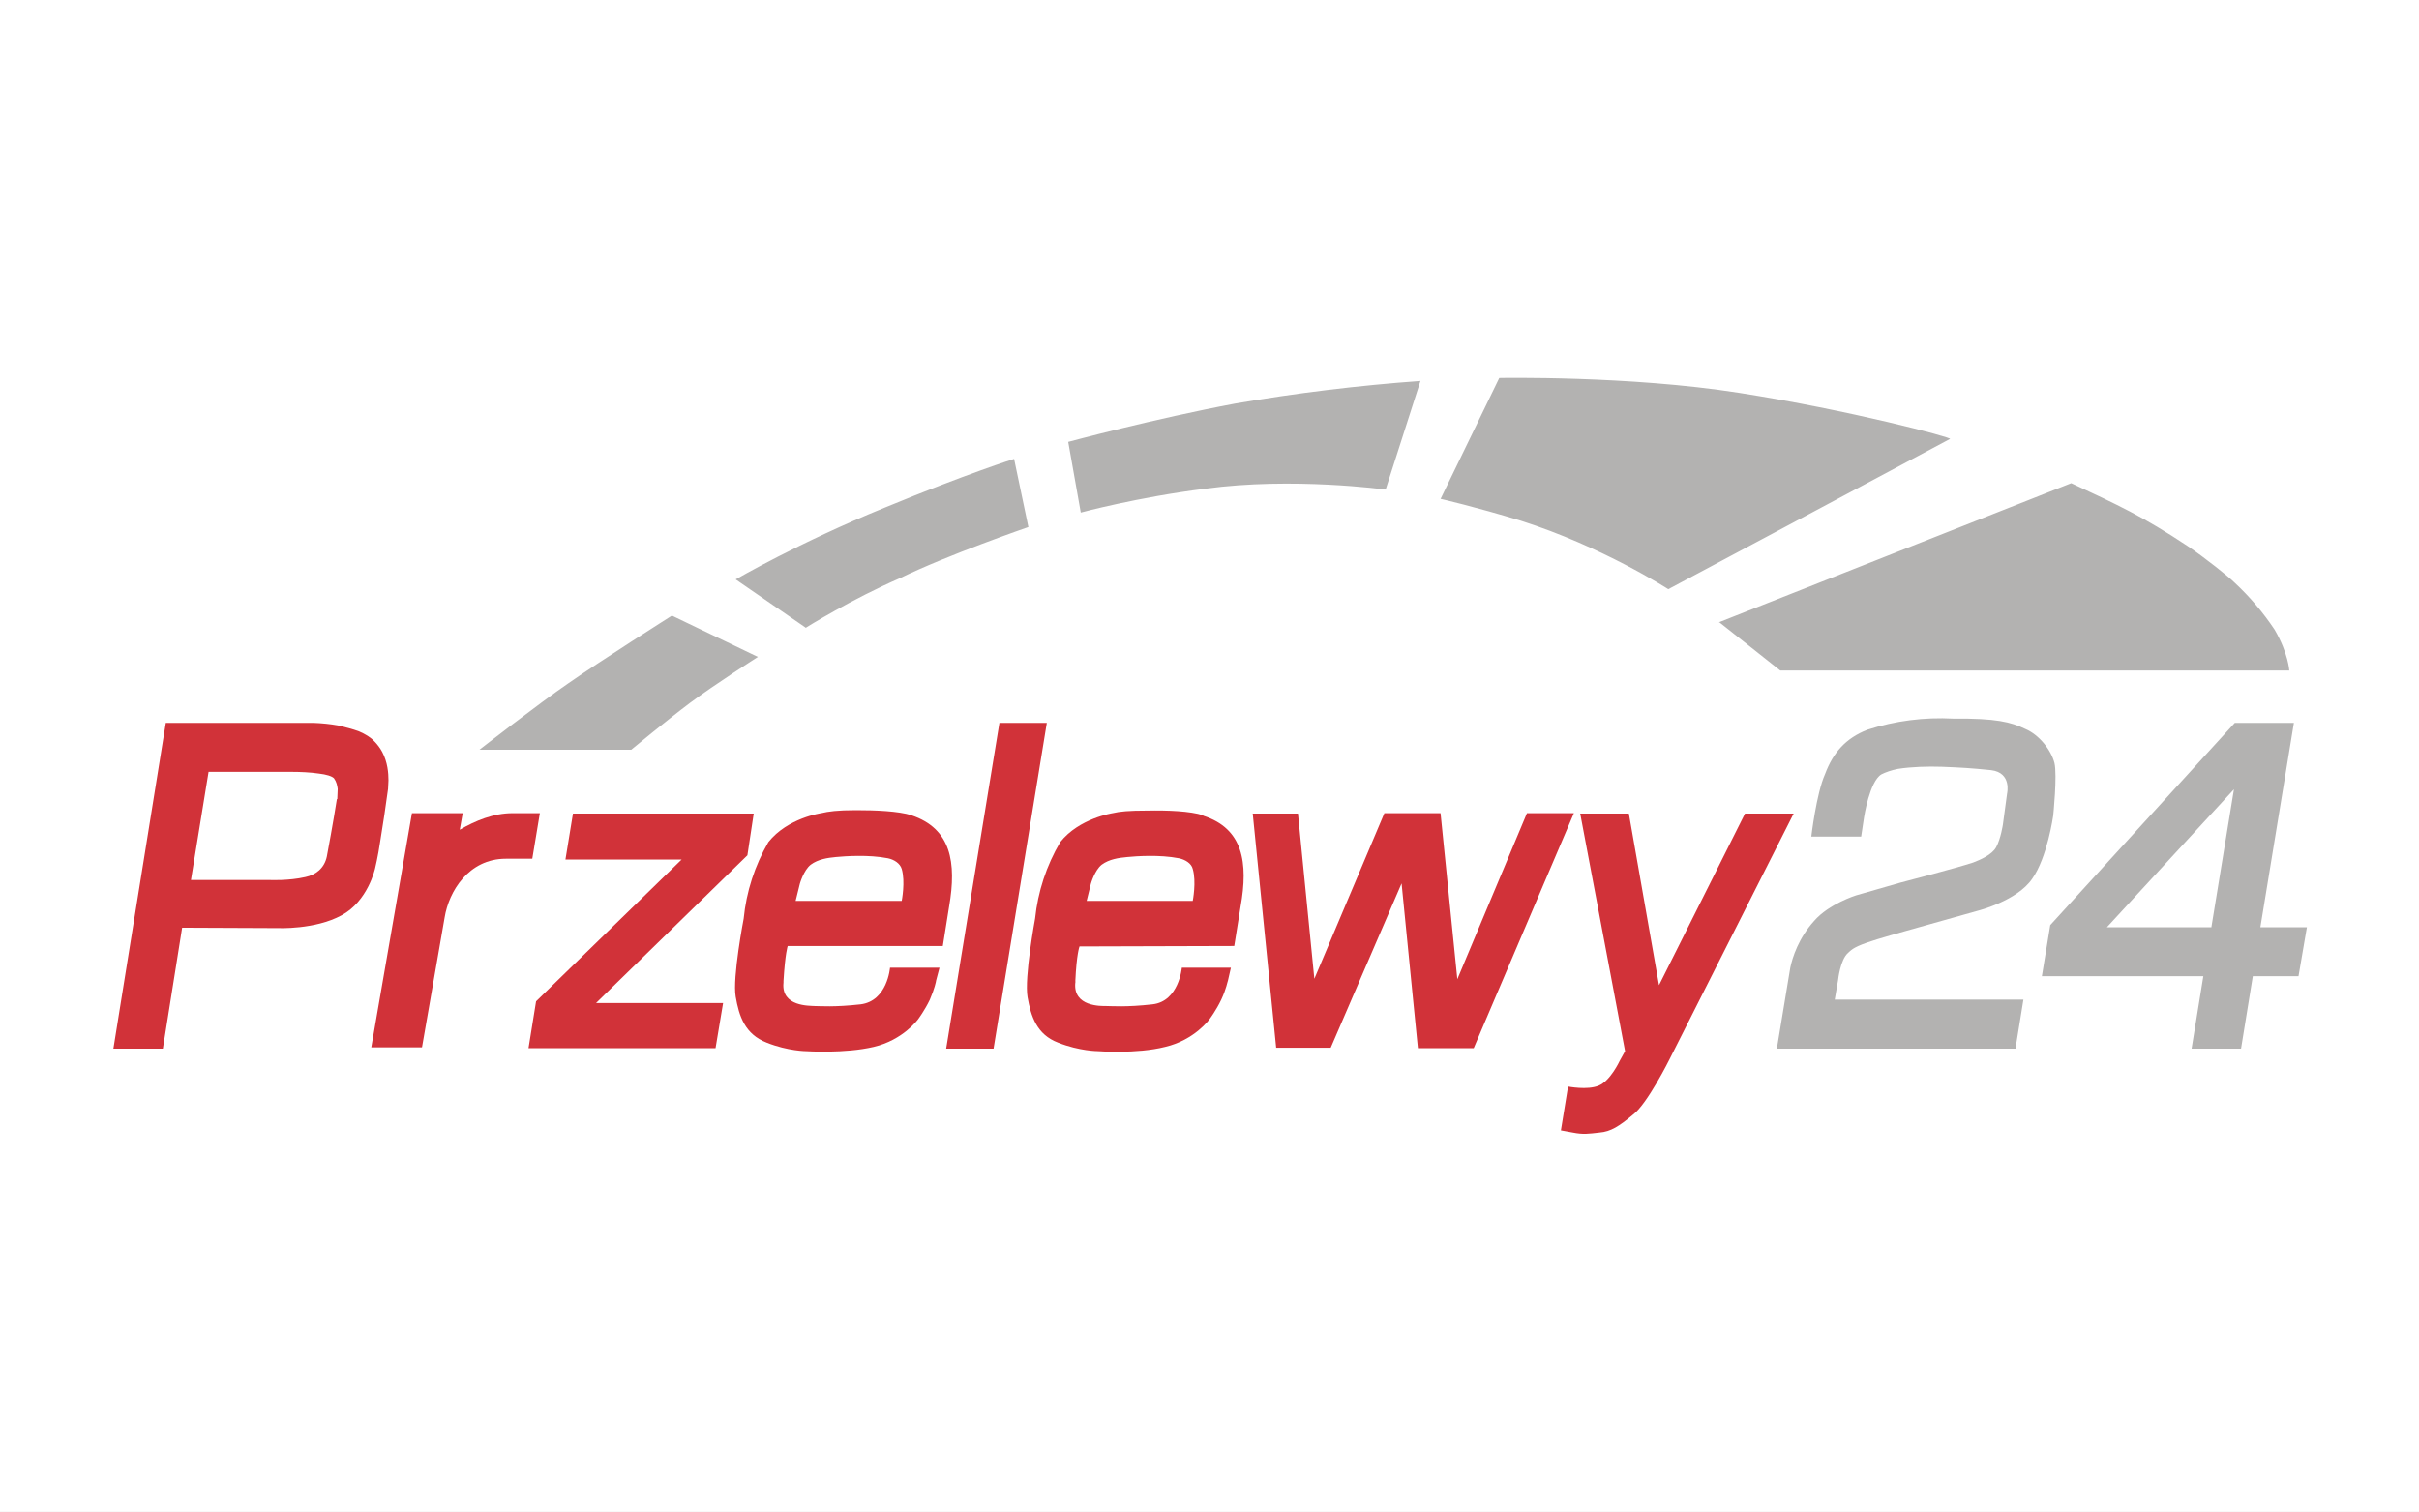
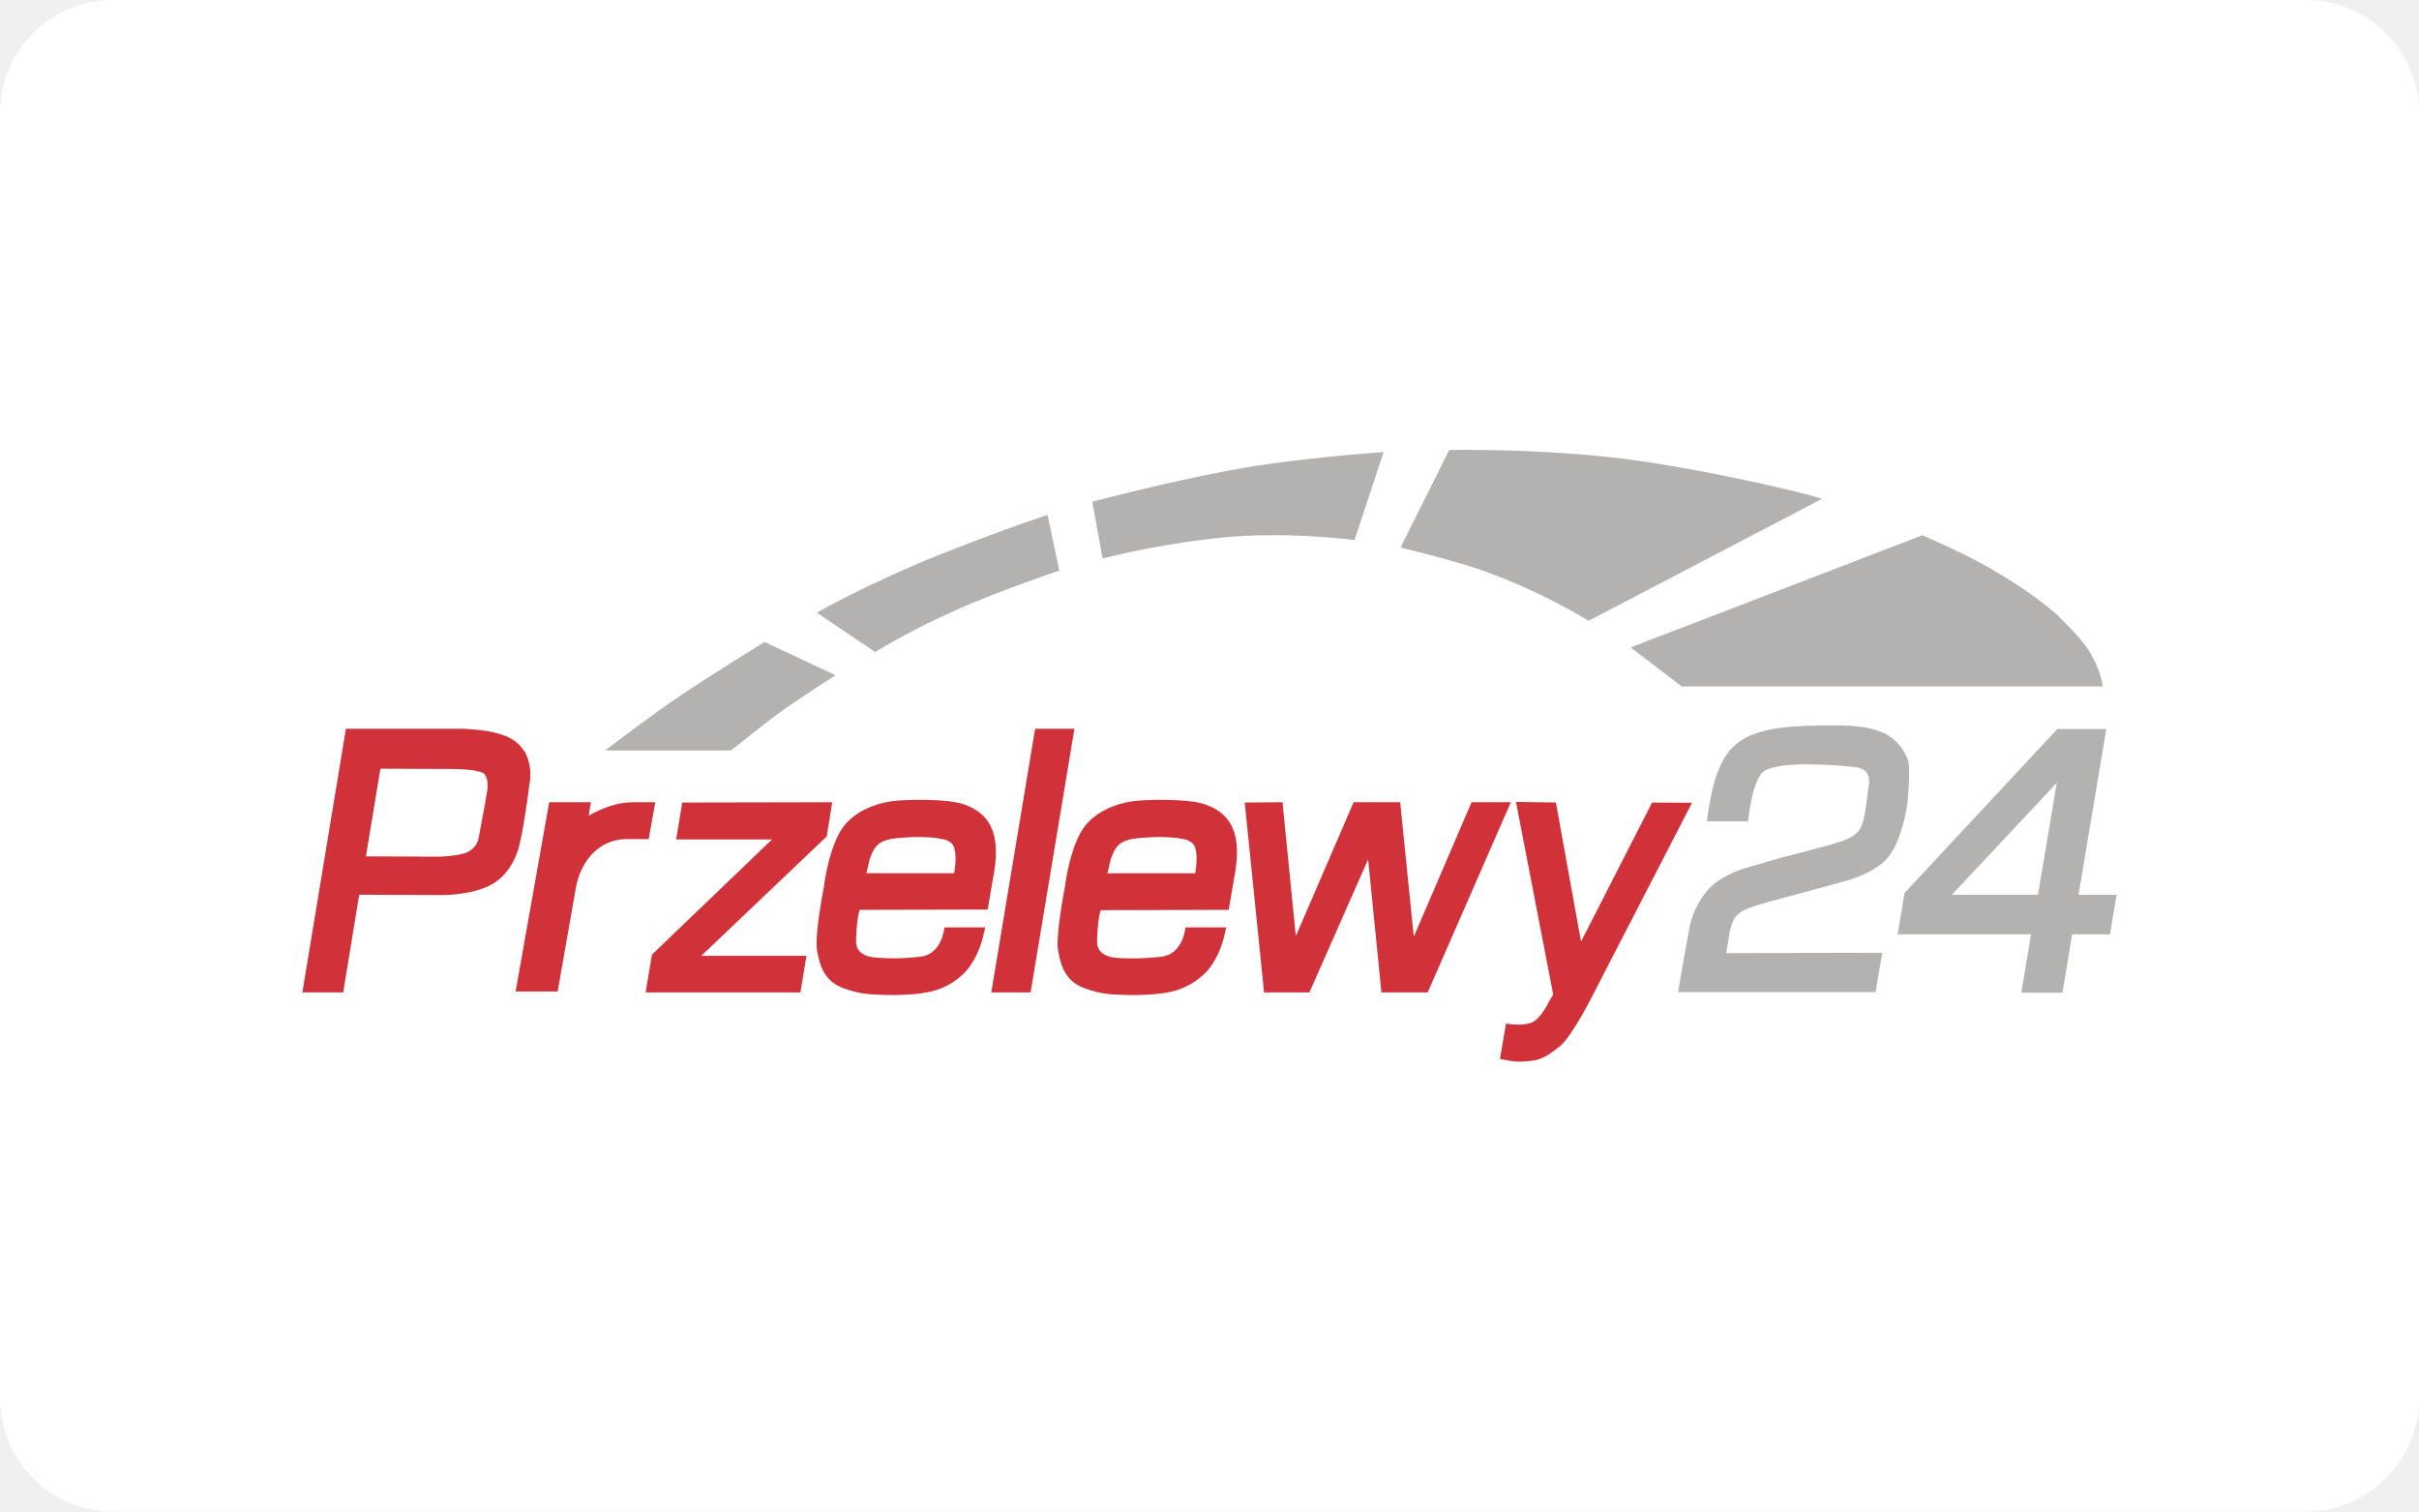
- <svg xmlns="http://www.w3.org/2000/svg" width="64" height="40" viewBox="0 0 64 40" fill="none">
-   <rect width="64" height="40" fill="white" />
-   <path d="M15.148 21.53H19.941L19.774 22.634L15.77 26.544H19.131L18.931 27.739H13.983L14.183 26.499L18.033 22.747H14.96L15.159 21.53M9.912 19.626C9.812 19.513 9.657 19.423 9.501 19.356C9.324 19.288 9.124 19.243 8.947 19.198C8.734 19.16 8.519 19.138 8.303 19.13H4.387L3 27.75H4.309L4.819 24.55L7.349 24.561C7.349 24.561 8.336 24.606 9.035 24.223C9.734 23.851 9.923 22.984 9.923 22.984C9.923 22.984 10.001 22.668 10.056 22.285C10.133 21.817 10.204 21.347 10.267 20.877L10.278 20.651C10.278 20.46 10.256 20.167 10.111 19.896C10.057 19.797 9.99 19.706 9.912 19.626ZM8.913 21.147C8.913 21.158 8.802 21.846 8.647 22.668C8.58 22.984 8.347 23.153 8.081 23.209C7.637 23.311 7.149 23.288 7.149 23.288H5.052L5.518 20.426H7.737C7.937 20.426 8.214 20.437 8.436 20.471C8.636 20.494 8.78 20.539 8.836 20.595C8.902 20.685 8.924 20.787 8.935 20.877L8.924 21.147H8.913ZM26.442 19.13H27.696L26.287 27.75H25.033L26.442 19.13ZM33.143 21.53H34.341L34.774 25.902L36.627 21.519H38.113L38.557 25.913L40.399 21.519H41.641L38.99 27.739H37.514L37.082 23.378L35.207 27.727H33.764L33.143 21.519M24.123 21.575C23.768 21.463 23.158 21.44 22.648 21.44C22.149 21.44 21.916 21.474 21.727 21.519C21.727 21.519 20.84 21.643 20.329 22.285C19.969 22.905 19.745 23.597 19.675 24.313C19.675 24.313 19.375 25.868 19.464 26.375C19.553 26.894 19.708 27.367 20.285 27.592C20.851 27.818 21.339 27.818 21.339 27.818C21.339 27.818 22.348 27.885 23.114 27.705C23.89 27.525 24.29 26.973 24.29 26.973C24.29 26.973 24.467 26.736 24.601 26.454C24.723 26.172 24.767 25.97 24.767 25.947L24.856 25.609H23.547C23.547 25.609 23.48 26.488 22.77 26.578C22.071 26.657 21.694 26.623 21.55 26.623C21.428 26.612 20.662 26.646 20.729 26.003V25.958C20.773 25.226 20.84 25.035 20.84 25.035H24.944L25.111 23.987C25.311 22.826 25.166 21.925 24.112 21.575H24.123ZM23.846 23.84H21.05L21.161 23.389C21.161 23.389 21.261 23.029 21.45 22.882C21.649 22.736 21.893 22.702 22.115 22.68C22.36 22.657 22.981 22.612 23.491 22.713C23.657 22.747 23.813 22.849 23.857 22.995C23.957 23.333 23.857 23.84 23.857 23.84H23.846ZM28.461 25.97L28.45 26.003V25.981L28.461 25.97Z" fill="#D13239" />
-   <path d="M31.834 21.575C31.49 21.463 30.88 21.44 30.358 21.451C29.859 21.451 29.626 21.474 29.438 21.519C29.438 21.519 28.55 21.654 28.051 22.285C27.686 22.904 27.459 23.596 27.385 24.313C27.385 24.313 27.097 25.868 27.186 26.387C27.274 26.894 27.43 27.378 27.995 27.592C28.561 27.817 29.049 27.817 29.049 27.817C29.049 27.817 30.07 27.896 30.824 27.705C31.601 27.525 32 26.973 32 26.973C32 26.973 32.178 26.736 32.311 26.454C32.444 26.172 32.477 25.97 32.489 25.947L32.566 25.609H31.268C31.268 25.609 31.191 26.499 30.492 26.578C29.793 26.657 29.415 26.623 29.271 26.623C29.138 26.623 28.384 26.646 28.45 26.003V25.97C28.483 25.237 28.561 25.046 28.561 25.046L32.655 25.034L32.821 23.998C33.032 22.826 32.888 21.925 31.834 21.587V21.575ZM31.557 23.84H28.75L28.861 23.389C28.861 23.389 28.961 23.029 29.149 22.882C29.349 22.736 29.593 22.702 29.826 22.68C30.059 22.657 30.68 22.612 31.191 22.713C31.357 22.747 31.523 22.849 31.557 22.995C31.657 23.333 31.557 23.84 31.557 23.84ZM43.095 21.53L43.893 26.071L46.168 21.53H47.455L44.171 28.032C44.171 28.032 43.583 29.215 43.206 29.496C42.84 29.801 42.618 29.947 42.318 29.97C42.019 30.003 41.897 30.026 41.608 29.97L41.297 29.913L41.486 28.753C41.486 28.753 41.996 28.854 42.296 28.73C42.606 28.606 42.851 28.077 42.851 28.077L42.995 27.817L41.808 21.53H43.095Z" fill="#D13239" />
-   <path d="M47.921 22.139H49.241L49.319 21.62C49.319 21.62 49.463 20.685 49.773 20.494C49.884 20.437 50.04 20.381 50.217 20.347C50.572 20.291 51.005 20.279 51.371 20.291C51.914 20.313 52.125 20.325 52.68 20.381C53.235 20.448 53.102 21.001 53.102 21.001L52.991 21.823C52.991 21.823 52.935 22.195 52.813 22.42C52.702 22.623 52.38 22.758 52.203 22.826C51.759 22.973 50.284 23.356 50.284 23.356L49.108 23.694C49.108 23.694 48.387 23.919 47.998 24.37C47.588 24.82 47.421 25.339 47.366 25.609L47.011 27.75H53.324L53.534 26.454H48.542L48.631 25.936C48.631 25.936 48.686 25.395 48.897 25.215C48.964 25.158 49.008 25.079 49.396 24.944C49.64 24.854 50.45 24.629 50.45 24.629L52.336 24.099C52.336 24.099 53.368 23.84 53.767 23.254C54.167 22.691 54.322 21.587 54.322 21.587C54.322 21.587 54.433 20.516 54.355 20.189C54.267 19.851 53.956 19.446 53.579 19.288C53.202 19.108 52.813 19.006 51.682 19.017C50.912 18.975 50.142 19.074 49.407 19.311C48.83 19.536 48.498 19.919 48.287 20.482C48.054 21.001 47.921 22.15 47.921 22.15V22.139ZM59.803 24.539L60.69 19.13H59.126L54.244 24.482L54.022 25.834H58.294L57.983 27.75H59.292L59.603 25.834H60.812L61.034 24.539H59.814H59.803ZM58.505 24.539H55.742L59.104 20.888L58.505 24.55V24.539ZM12.685 19.84H16.701C16.701 19.84 17.611 19.085 18.255 18.601C18.887 18.127 20.052 17.384 20.052 17.384L17.777 16.291C17.777 16.291 15.858 17.508 15.037 18.082C14.261 18.612 12.685 19.84 12.685 19.84ZM21.328 16.618L19.464 15.333C19.464 15.333 21.15 14.353 23.391 13.44C25.632 12.516 26.83 12.144 26.83 12.144L27.208 13.947C27.208 13.947 25.055 14.691 23.813 15.299C22.537 15.851 21.328 16.606 21.328 16.606V16.618ZM28.594 13.564L28.262 11.694C28.262 11.694 30.569 11.074 32.677 10.68C34.301 10.4 35.938 10.201 37.581 10.082L36.66 12.956C36.66 12.956 34.197 12.617 31.889 12.933C30.092 13.158 28.594 13.564 28.594 13.564ZM38.113 13.204L39.666 10.004C39.666 10.004 43.084 9.936 46.023 10.398C48.964 10.86 51.659 11.581 51.593 11.615L44.138 15.592C44.138 15.592 42.396 14.465 40.232 13.778C39.012 13.406 38.124 13.204 38.124 13.204H38.113ZM45.48 16.46L47.1 17.744H60.568C60.568 17.744 60.546 17.294 60.18 16.663C59.877 16.209 59.524 15.793 59.126 15.423C58.971 15.265 58.349 14.77 57.883 14.454C56.696 13.665 56.031 13.361 54.799 12.787L45.469 16.471L45.48 16.46Z" fill="#B3B2B1" />
-   <path d="M13.562 21.519C13.051 21.519 12.574 21.722 12.164 21.958L12.242 21.519H10.899L9.823 27.716H11.165L11.764 24.279C11.875 23.592 12.397 22.725 13.384 22.725H14.083L14.283 21.519H13.562Z" fill="#D13239" />
+ <svg xmlns="http://www.w3.org/2000/svg" width="64" height="40" fill="none" viewBox="0 0 64 40">
+   <g clip-path="url(#a)">
+     <path fill="#fff" d="M0 0h64v40H0z" />
+     <path fill="#D13239" d="m18.05 21.238 3.968-.008-.144.904-3.32 3.16h2.784l-.16.968h-4.097l.168-1 3.177-3.048h-2.537zm-4.33-1.545a1.1 1.1 0 0 0-.343-.216 3 3 0 0 0-.464-.128 6 6 0 0 0-.529-.056c-.127-.008-.207-.008-.207-.008H9.152L8 26.262h1.08l.424-2.584 2.096.008s.816.032 1.393-.272c.576-.304.736-1 .736-1s.064-.256.12-.576c.056-.344.12-.76.144-.985.016-.096.024-.16.024-.16s.016-.072.016-.184a1.3 1.3 0 0 0-.144-.608c-.056-.072-.104-.144-.168-.208m-.831 1.232c0 .016-.096.576-.224 1.24-.048.257-.24.393-.464.44-.369.08-.769.065-.769.065l-1.752-.008.384-2.32 1.584.007h.256c.168 0 .393.008.585.032.16.024.288.056.328.104a.4.4 0 0 1 .08.232c.008.104-.008.2-.008.208m14.497-1.64h1.04l-1.16 6.977h-1.04zm5.545 1.953 1-.008.352 3.544 1.529-3.544h1.232l.36 3.56 1.528-3.56h1.04l-2.2 5.032h-1.224l-.352-3.52-1.553 3.52h-1.2z" />
+     <g fill="#D13239">
+       <path d="M25.475 21.278c-.288-.096-.793-.112-1.225-.112-.416.008-.6.023-.76.055 0 0-.736.105-1.152.625s-.544 1.648-.544 1.648-.248 1.248-.176 1.664.2.8.672.984.872.176.872.176.84.064 1.473-.08c.632-.144.968-.592.968-.592s.152-.192.256-.424.136-.384.144-.408l.064-.272h-1.08s-.056.712-.64.776c-.585.064-.889.04-1.009.032-.112-.008-.736.024-.688-.496v-.032c.024-.592.096-.744.096-.744l3.385-.008.144-.84c.184-.952.064-1.672-.8-1.953m-.232 1.832h-2.32l.087-.368s.08-.288.24-.408.368-.144.56-.16.705-.056 1.129.032c.136.024.272.104.304.224.088.264 0 .68 0 .68" />
+       <path d="M22.674 24.83v.024c-.008.04 0-.024 0-.024" />
+     </g>
+     <path fill="#D13239" d="M31.852 21.278c-.288-.096-.792-.112-1.224-.112-.416.008-.6.023-.76.055 0 0-.737.105-1.153.625s-.544 1.648-.544 1.648-.248 1.248-.176 1.664.2.8.672.984.872.176.872.176.84.064 1.473-.08c.632-.152.968-.592.968-.592s.152-.192.256-.424.136-.384.144-.408l.064-.272h-1.08s-.056.712-.64.776-.889.04-1.009.04c-.112-.008-.736.024-.688-.496v-.032c.024-.592.096-.744.096-.744l3.385-.008.144-.84c.184-.952.072-1.68-.8-1.96m-.232 1.832H29.3l.087-.368s.08-.288.24-.408.369-.144.56-.16c.193-.016.705-.056 1.129.032.136.024.272.104.304.224.088.264 0 .68 0 .68m9.545-1.873.665 3.681 1.88-3.68 1.056.007-2.712 5.257s-.489.953-.793 1.193-.488.352-.736.376-.352.04-.584 0l-.256-.048.16-.937s.424.08.672-.024c.248-.096.448-.528.448-.528l.128-.216-.984-5.097z" />
+     <path fill="#B3B2B1" d="M45.158 21.734h1.088l.064-.425s.12-.768.376-.912c.08-.048.217-.088.377-.12.287-.048.648-.056.944-.048.456.016.624.024 1.088.072.464.056.344.497.344.497l-.088.664s-.04.296-.144.48c-.096.168-.352.28-.504.328-.36.12-1.593.432-1.593.432l-.968.28s-.592.176-.928.536a2.2 2.2 0 0 0-.512 1.008 103 103 0 0 0-.304 1.728h5.225l.176-1.04-4.129.008.072-.424s.048-.44.224-.584c.056-.048.08-.104.416-.224.2-.072.873-.248.873-.248l1.56-.424s.848-.216 1.184-.688c.336-.464.464-1.352.464-1.352s.088-.865.024-1.137c-.072-.272-.328-.592-.632-.736-.312-.136-.632-.224-1.576-.208-.937.016-1.409.056-1.88.232-.48.176-.753.496-.929.944-.2.44-.312 1.36-.312 1.36m9.834 1.945.736-4.385h-1.296L50.39 23.63l-.184 1.096h3.529l-.256 1.544h1.088l.256-1.544h1L56 23.678zm-1.072 0h-2.28l2.776-2.96zm-37.91-3.817h3.328s.744-.6 1.272-.992c.528-.384 1.496-1 1.496-1l-1.88-.88s-1.592.984-2.264 1.448c-.657.432-1.953 1.424-1.953 1.424m7.145-2.608-1.544-1.04s1.392-.793 3.257-1.537c1.856-.736 2.848-1.048 2.848-1.048l.312 1.472s-1.784.6-2.808 1.08a19 19 0 0 0-2.065 1.073m6.017-2.473-.272-1.504s1.905-.504 3.649-.832 4.057-.48 4.057-.48l-.768 2.328s-2.033-.28-3.945-.016c-1.48.176-2.72.504-2.72.504m7.881-.288 1.288-2.584s2.816-.056 5.249.32 4.657.952 4.609.976l-6.17 3.225s-1.44-.912-3.232-1.473c-1.008-.296-1.744-.464-1.744-.464m6.089 2.641 1.352 1.032h11.138s-.024-.36-.32-.872c-.184-.32-.52-.656-.872-1.008-.128-.128-.64-.528-1.025-.777-.984-.64-1.536-.888-2.552-1.344z" />
+     <path fill="#D13239" d="M16.73 21.23c-.417 0-.817.168-1.153.352l.056-.352H14.53l-.888 5.008h1.112l.488-2.776c.104-.56.52-1.256 1.344-1.256h.576l.176-.976z" />
+   </g>
+   <defs>
+     <clipPath id="a">
+       <rect width="64" height="40" fill="#fff" rx="3" />
+     </clipPath>
+   </defs>
</svg>
